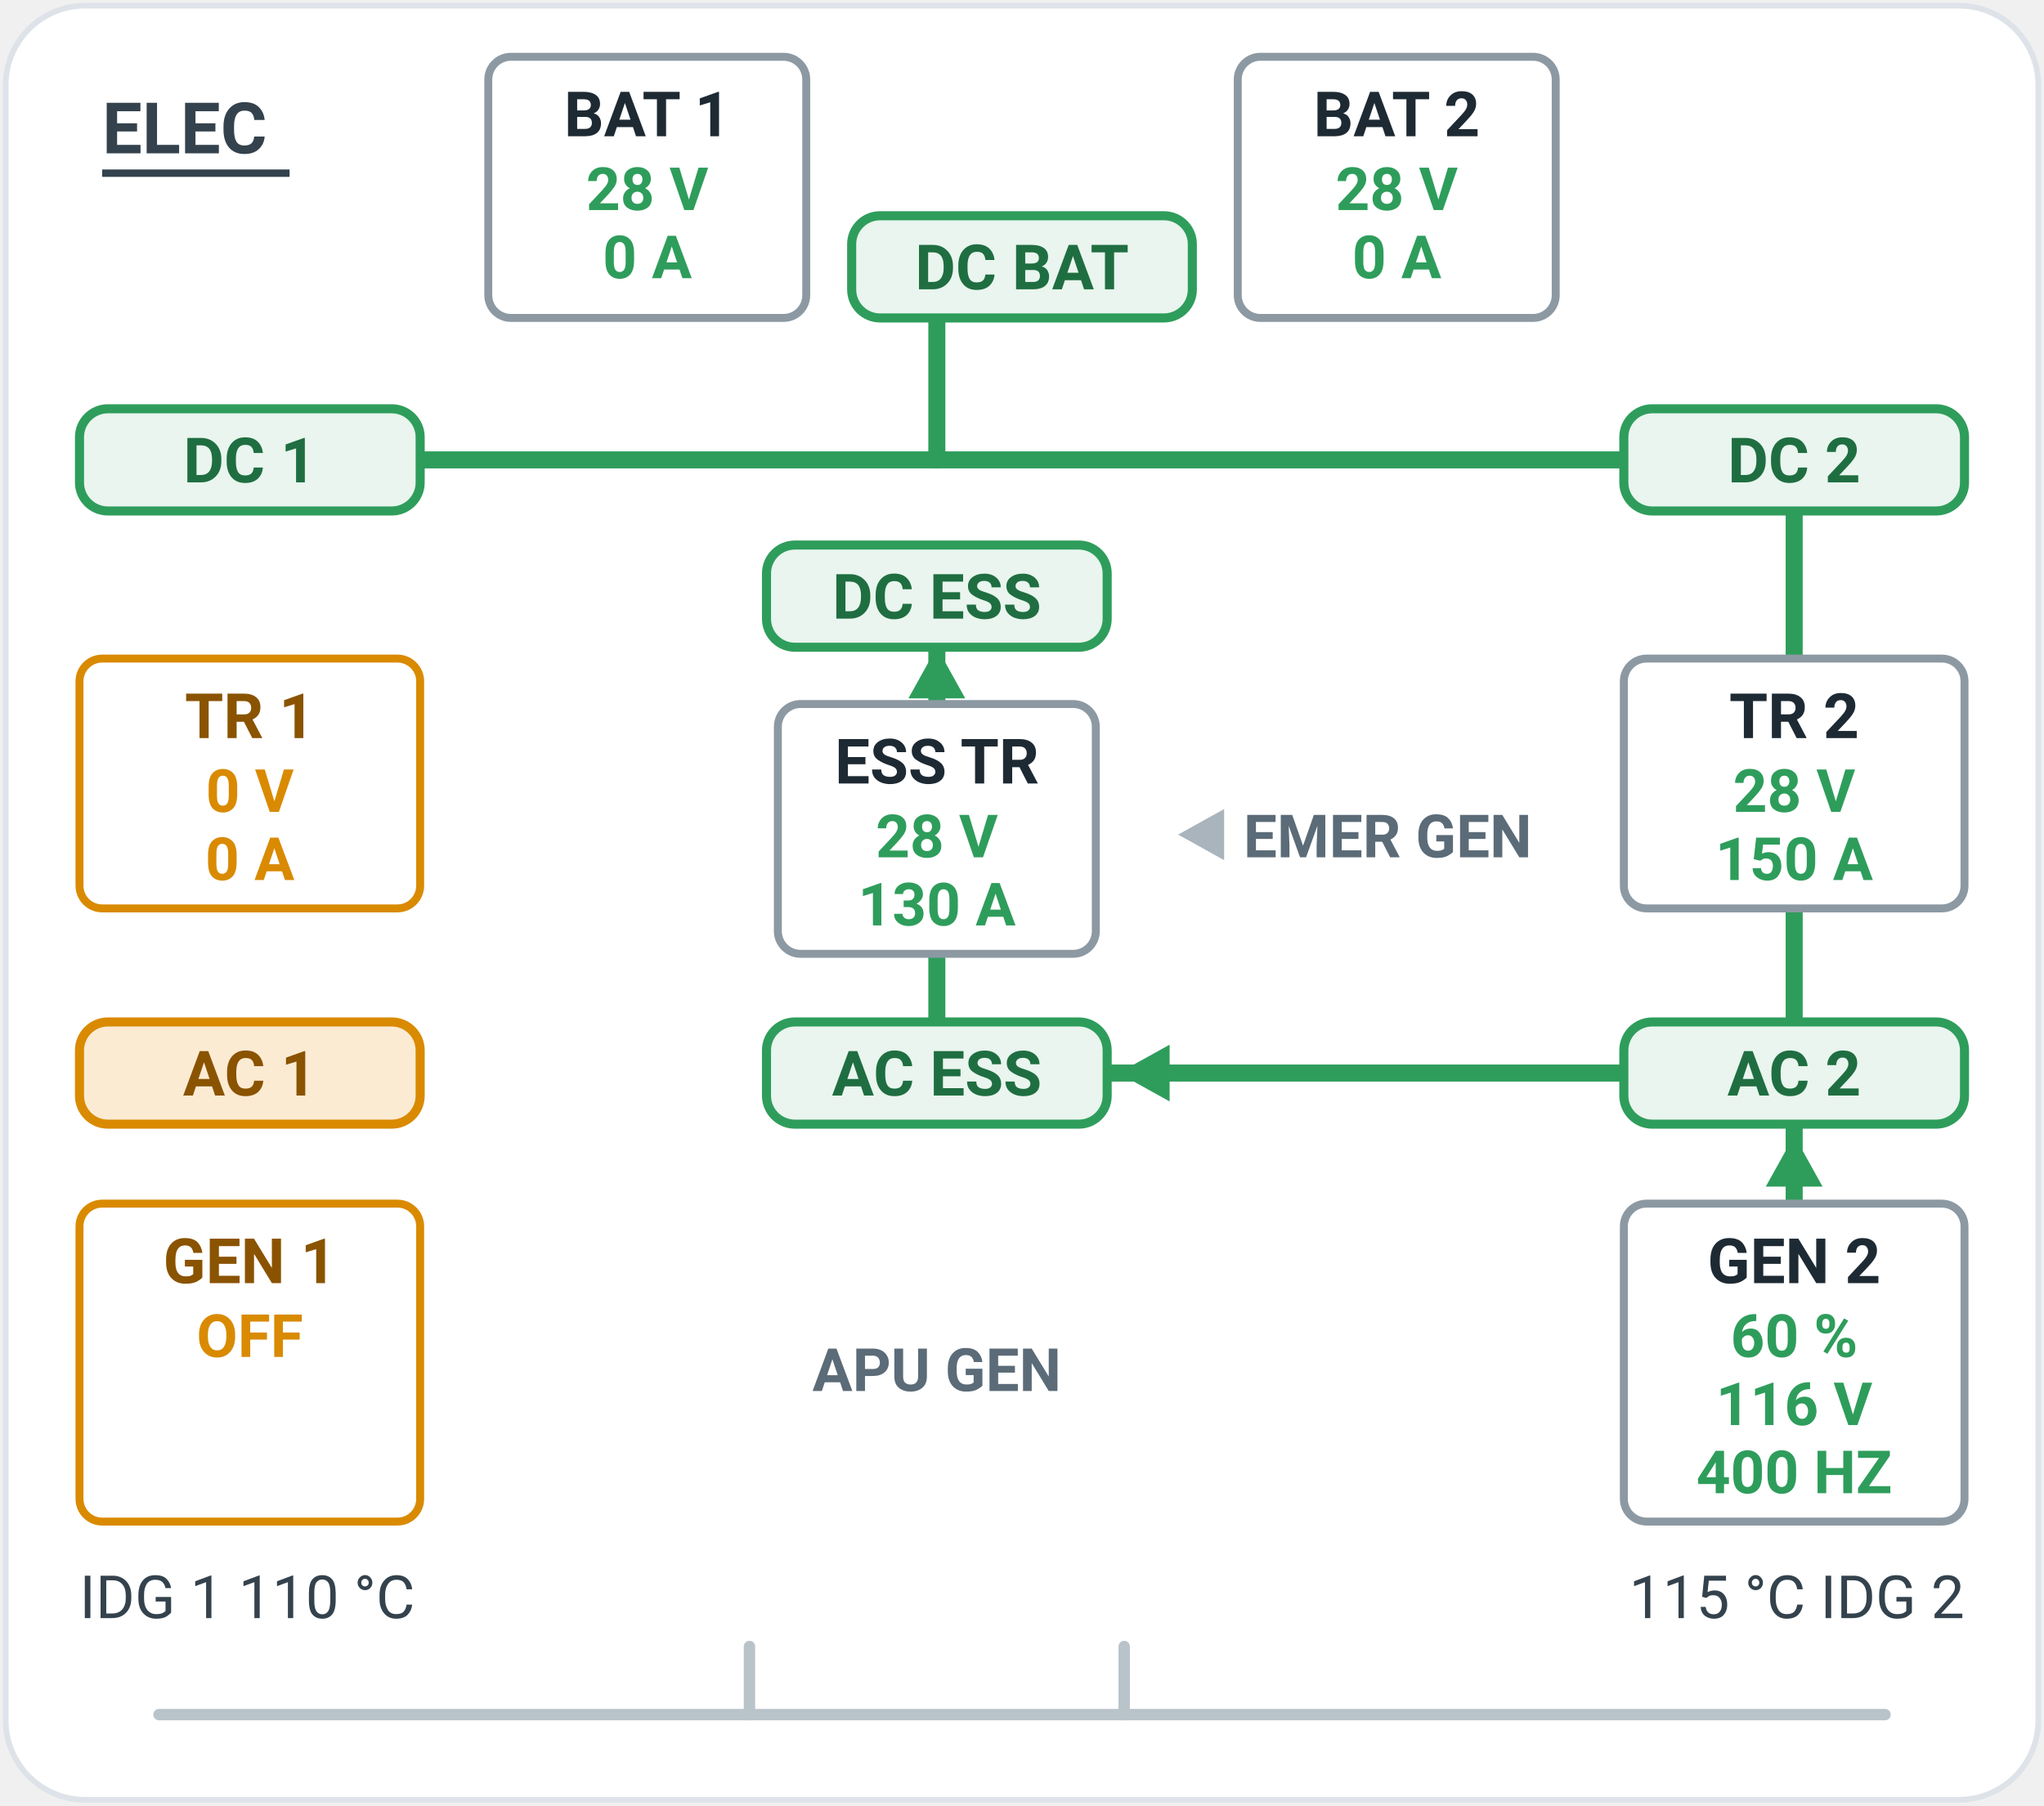
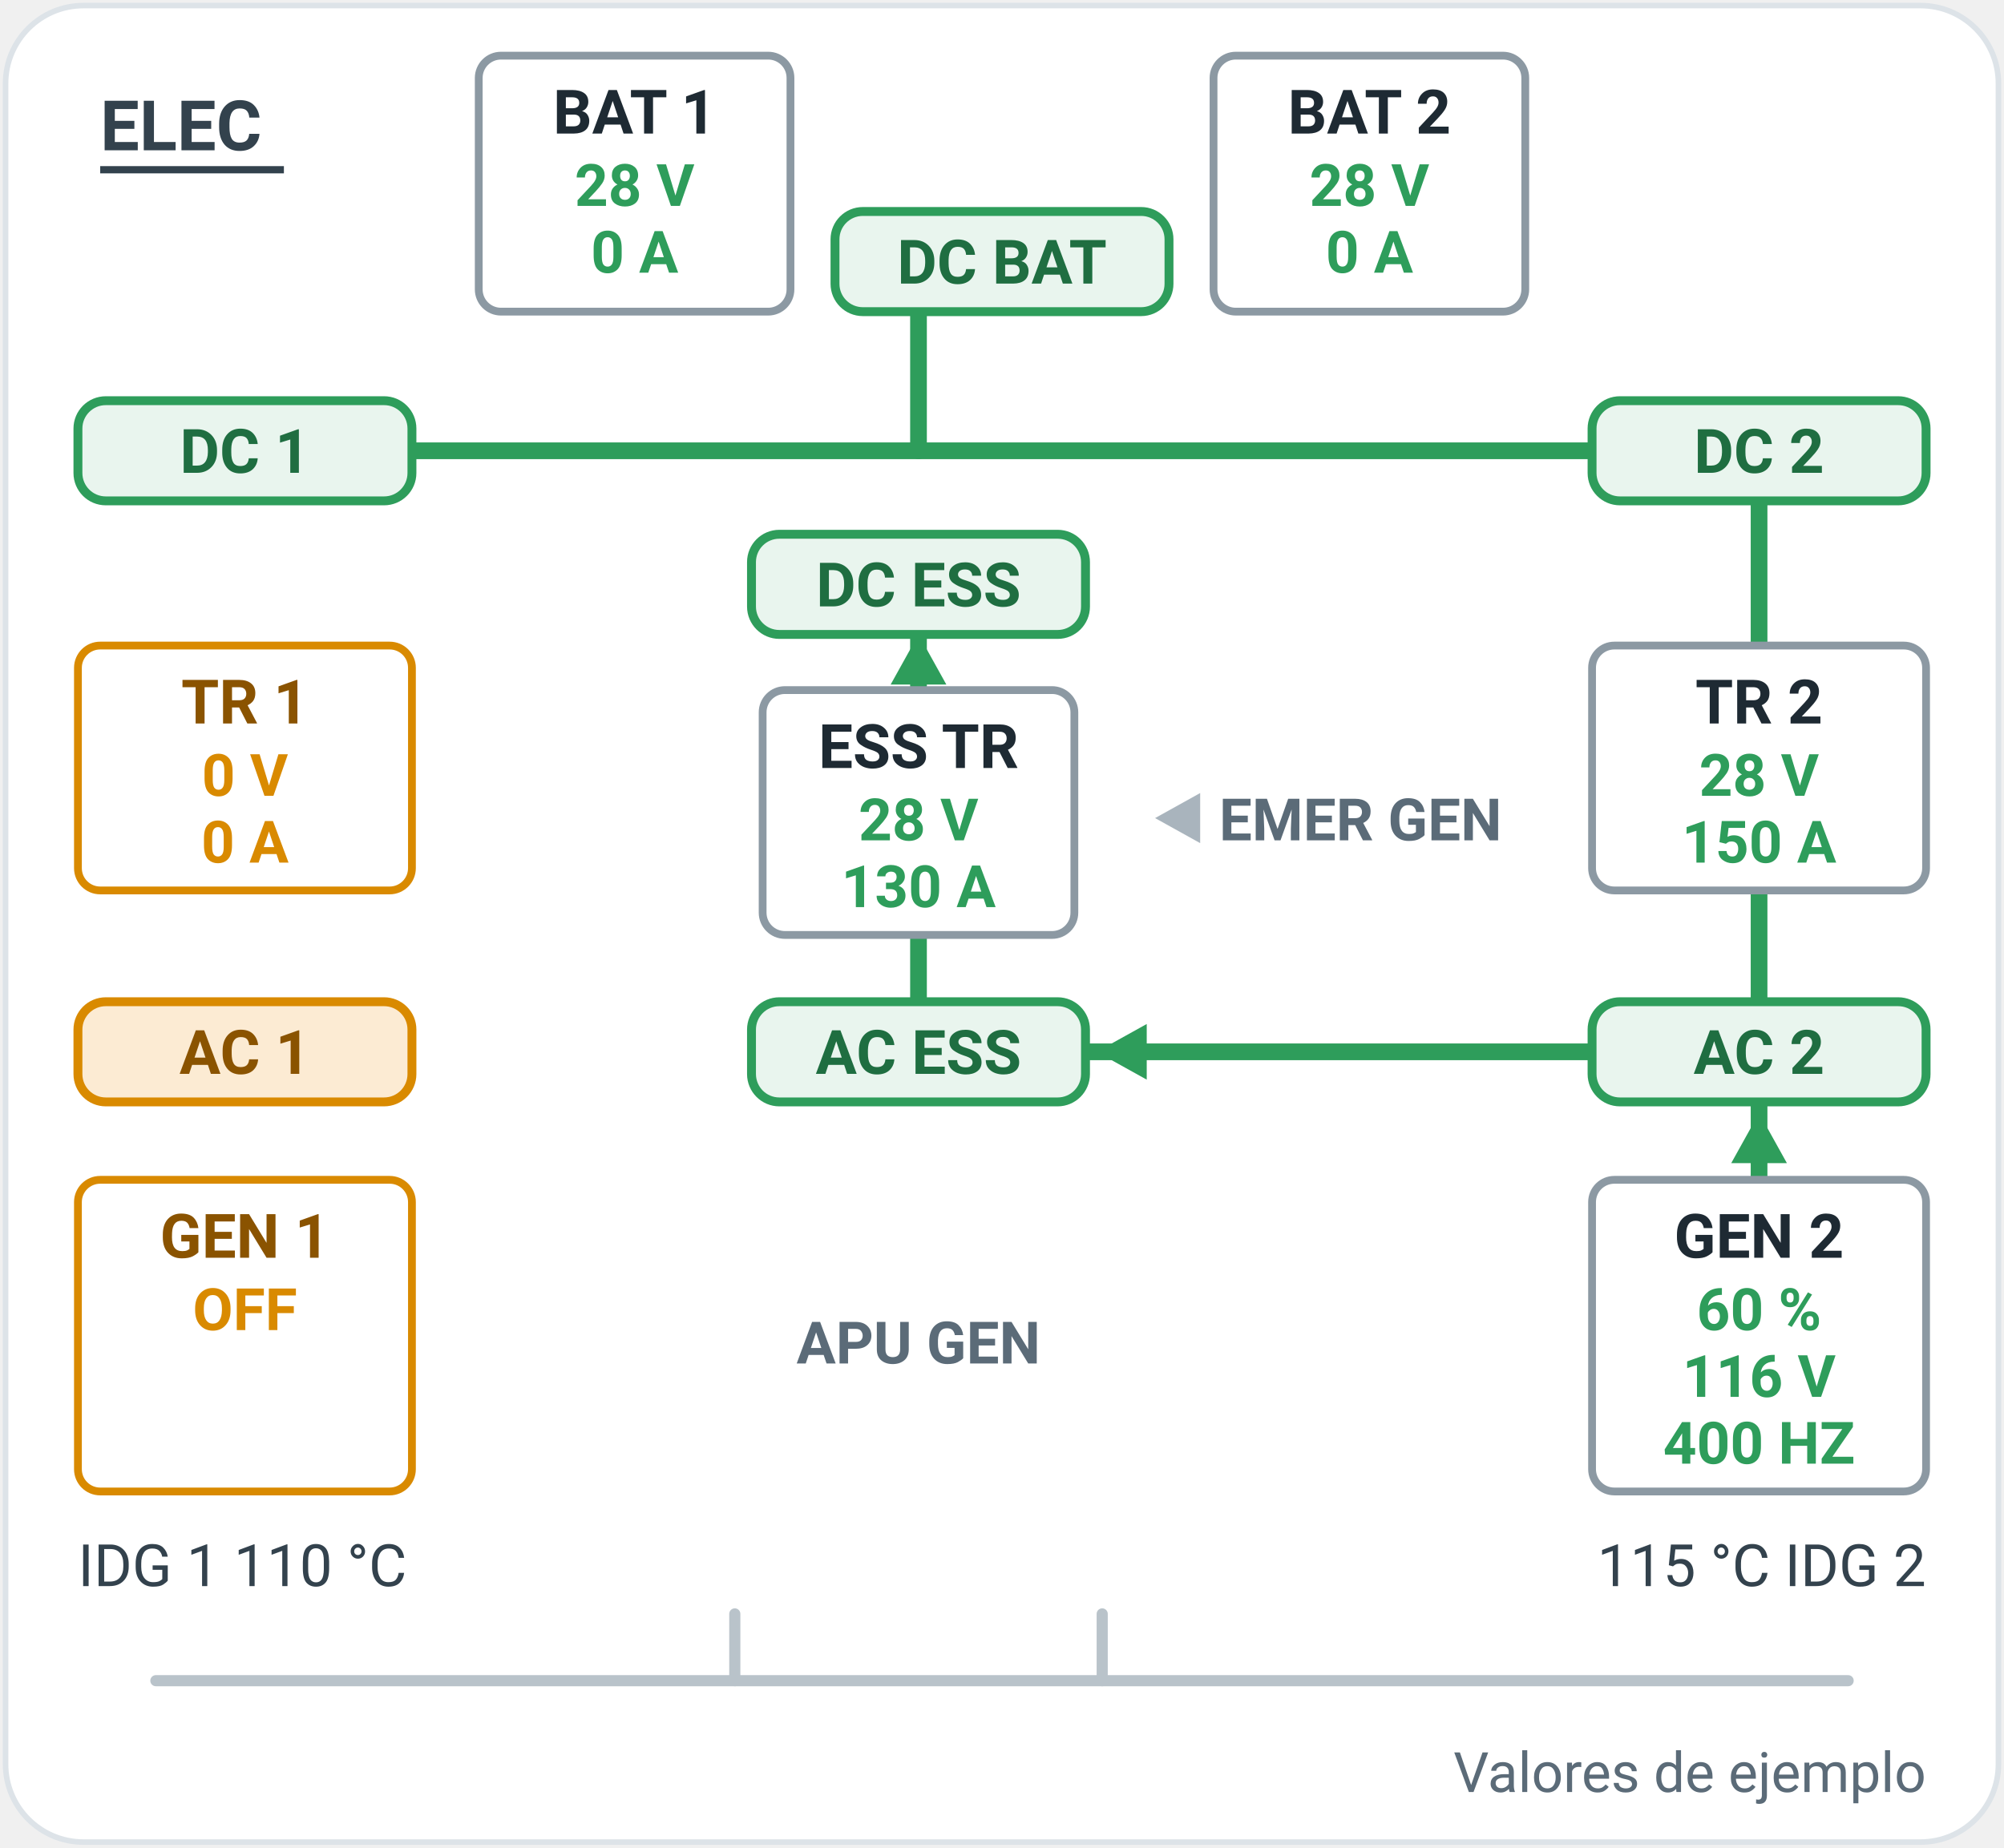
- <svg xmlns="http://www.w3.org/2000/svg" viewBox="0 0 360 318" font-family="system-ui, -apple-system, 'Segoe UI', Roboto, sans-serif" role="img" aria-labelledby="t d">
-   <rect x="1" y="1" width="358" height="316" rx="14" fill="#FFFFFF" stroke="#DDE3E8" />
+ <svg xmlns="http://www.w3.org/2000/svg" viewBox="0 0 360 332" font-family="system-ui, -apple-system, 'Segoe UI', Roboto, sans-serif" role="img" aria-labelledby="t d">
+   <rect x="1" y="1" width="358" height="330" rx="14" fill="#FFFFFF" stroke="#DDE3E8" />
  <text x="18" y="27" font-size="12.5" font-weight="700" fill="#33424D">ELEC</text>
  <line x1="18" y1="30.5" x2="51" y2="30.5" stroke="#33424D" stroke-width="1.3" />
  <path d="M28 302 L332 302" fill="none" stroke="#B9C3CA" stroke-width="2" stroke-linecap="round" stroke-linejoin="round" />
  <path d="M132 302 L132 290" fill="none" stroke="#B9C3CA" stroke-width="2" stroke-linecap="round" stroke-linejoin="round" />
  <path d="M198 302 L198 290" fill="none" stroke="#B9C3CA" stroke-width="2" stroke-linecap="round" stroke-linejoin="round" />
  <path d="M316 212 L316 198" fill="none" stroke="#2E9D5B" stroke-width="3" stroke-linecap="round" stroke-linejoin="round" />
  <path d="M316 200 L311 209 L321 209 Z" fill="#2E9D5B" />
  <path d="M316 180 L316 160" fill="none" stroke="#2E9D5B" stroke-width="3" stroke-linecap="round" stroke-linejoin="round" />
  <path d="M316 116 L316 90" fill="none" stroke="#2E9D5B" stroke-width="3" stroke-linecap="round" stroke-linejoin="round" />
  <path d="M286 189 L195 189" fill="none" stroke="#2E9D5B" stroke-width="3" stroke-linecap="round" stroke-linejoin="round" />
  <path d="M197 189 L206 184 L206 194 Z" fill="#2E9D5B" />
  <path d="M165 180 L165 168" fill="none" stroke="#2E9D5B" stroke-width="3" stroke-linecap="round" stroke-linejoin="round" />
  <path d="M165 124 L165 114" fill="none" stroke="#2E9D5B" stroke-width="3" stroke-linecap="round" stroke-linejoin="round" />
  <path d="M165 114 L160 123 L170 123 Z" fill="#2E9D5B" />
  <path d="M286 81 L74 81" fill="none" stroke="#2E9D5B" stroke-width="3" stroke-linecap="round" stroke-linejoin="round" />
  <path d="M165 81 L165 56" fill="none" stroke="#2E9D5B" stroke-width="3" stroke-linecap="round" stroke-linejoin="round" />
  <rect x="86" y="10" width="56" height="46" rx="4" fill="#FFFFFF" stroke="#8C99A3" stroke-width="1.4" />
  <text x="114" y="24" text-anchor="middle" font-size="11" font-weight="700" fill="#1E2A33">BAT 1</text>
  <text x="114" y="37" text-anchor="middle" font-size="10.5" font-weight="600" fill="#2E9D5B">28 V</text>
  <text x="114" y="49" text-anchor="middle" font-size="10.5" font-weight="600" fill="#2E9D5B">0 A</text>
  <rect x="218" y="10" width="56" height="46" rx="4" fill="#FFFFFF" stroke="#8C99A3" stroke-width="1.4" />
  <text x="246" y="24" text-anchor="middle" font-size="11" font-weight="700" fill="#1E2A33">BAT 2</text>
  <text x="246" y="37" text-anchor="middle" font-size="10.5" font-weight="600" fill="#2E9D5B">28 V</text>
  <text x="246" y="49" text-anchor="middle" font-size="10.5" font-weight="600" fill="#2E9D5B">0 A</text>
  <rect x="150" y="38" width="60" height="18" rx="5" fill="#E9F5EE" stroke="#2E9D5B" stroke-width="1.6" />
  <text x="180" y="50.96" text-anchor="middle" font-size="11" font-weight="700" fill="#1F6E41">DC BAT</text>
  <rect x="14" y="72" width="60" height="18" rx="5" fill="#E9F5EE" stroke="#2E9D5B" stroke-width="1.6" />
  <text x="44" y="84.96" text-anchor="middle" font-size="11" font-weight="700" fill="#1F6E41">DC 1</text>
  <rect x="286" y="72" width="60" height="18" rx="5" fill="#E9F5EE" stroke="#2E9D5B" stroke-width="1.6" />
  <text x="316" y="84.96" text-anchor="middle" font-size="11" font-weight="700" fill="#1F6E41">DC 2</text>
  <rect x="135" y="96" width="60" height="18" rx="5" fill="#E9F5EE" stroke="#2E9D5B" stroke-width="1.6" />
  <text x="165" y="108.96" text-anchor="middle" font-size="11" font-weight="700" fill="#1F6E41">DC ESS</text>
  <rect x="14" y="116" width="60" height="44" rx="4" fill="#FFFFFF" stroke="#D98A00" stroke-width="1.4" />
  <text x="44" y="130" text-anchor="middle" font-size="11" font-weight="700" fill="#8A5300">TR 1</text>
  <text x="44" y="143" text-anchor="middle" font-size="10.5" font-weight="600" fill="#D98A00">0 V</text>
  <text x="44" y="155" text-anchor="middle" font-size="10.5" font-weight="600" fill="#D98A00">0 A</text>
  <rect x="286" y="116" width="60" height="44" rx="4" fill="#FFFFFF" stroke="#8C99A3" stroke-width="1.4" />
  <text x="316" y="130" text-anchor="middle" font-size="11" font-weight="700" fill="#1E2A33">TR 2</text>
  <text x="316" y="143" text-anchor="middle" font-size="10.5" font-weight="600" fill="#2E9D5B">28 V</text>
  <text x="316" y="155" text-anchor="middle" font-size="10.5" font-weight="600" fill="#2E9D5B">150 A</text>
  <rect x="137" y="124" width="56" height="44" rx="4" fill="#FFFFFF" stroke="#8C99A3" stroke-width="1.4" />
  <text x="165" y="138" text-anchor="middle" font-size="11" font-weight="700" fill="#1E2A33">ESS TR</text>
  <text x="165" y="151" text-anchor="middle" font-size="10.5" font-weight="600" fill="#2E9D5B">28 V</text>
  <text x="165" y="163" text-anchor="middle" font-size="10.5" font-weight="600" fill="#2E9D5B">130 A</text>
  <path d="M207.5 147 L215.6 142.5 L215.6 151.5 Z" fill="#A9B4BD" />
  <text x="219" y="151" font-size="10.5" font-weight="600" fill="#5B6B78">EMER GEN</text>
  <rect x="14" y="180" width="60" height="18" rx="5" fill="#FCEBD3" stroke="#D98A00" stroke-width="1.6" />
  <text x="44" y="192.96" text-anchor="middle" font-size="11" font-weight="700" fill="#8A5300">AC 1</text>
  <rect x="286" y="180" width="60" height="18" rx="5" fill="#E9F5EE" stroke="#2E9D5B" stroke-width="1.6" />
  <text x="316" y="192.96" text-anchor="middle" font-size="11" font-weight="700" fill="#1F6E41">AC 2</text>
  <rect x="135" y="180" width="60" height="18" rx="5" fill="#E9F5EE" stroke="#2E9D5B" stroke-width="1.6" />
  <text x="165" y="192.96" text-anchor="middle" font-size="11" font-weight="700" fill="#1F6E41">AC ESS</text>
  <rect x="14" y="212" width="60" height="56" rx="4" fill="#FFFFFF" stroke="#D98A00" stroke-width="1.4" />
  <text x="44" y="226" text-anchor="middle" font-size="11" font-weight="700" fill="#8A5300">GEN 1</text>
  <text x="44" y="239" text-anchor="middle" font-size="10.5" font-weight="600" fill="#D98A00">OFF</text>
  <rect x="286" y="212" width="60" height="56" rx="4" fill="#FFFFFF" stroke="#8C99A3" stroke-width="1.4" />
  <text x="316" y="226" text-anchor="middle" font-size="11" font-weight="700" fill="#1E2A33">GEN 2</text>
  <text x="316" y="239" text-anchor="middle" font-size="10.5" font-weight="600" fill="#2E9D5B">60 %</text>
  <text x="316" y="251" text-anchor="middle" font-size="10.5" font-weight="600" fill="#2E9D5B">116 V</text>
  <text x="316" y="263" text-anchor="middle" font-size="10.5" font-weight="600" fill="#2E9D5B">400 HZ</text>
  <text x="165" y="245" text-anchor="middle" font-size="10.5" font-weight="600" fill="#5B6B78">APU GEN</text>
  <text x="14" y="285" font-size="10.5" fill="#33424D">IDG 1  110 °C</text>
  <text x="346" y="285" text-anchor="end" font-size="10.5" fill="#33424D">115 °C  IDG 2</text>
+   <text x="346" y="322" text-anchor="end" font-size="10" fill="#5B6B78">Valores de ejemplo</text>
</svg>
